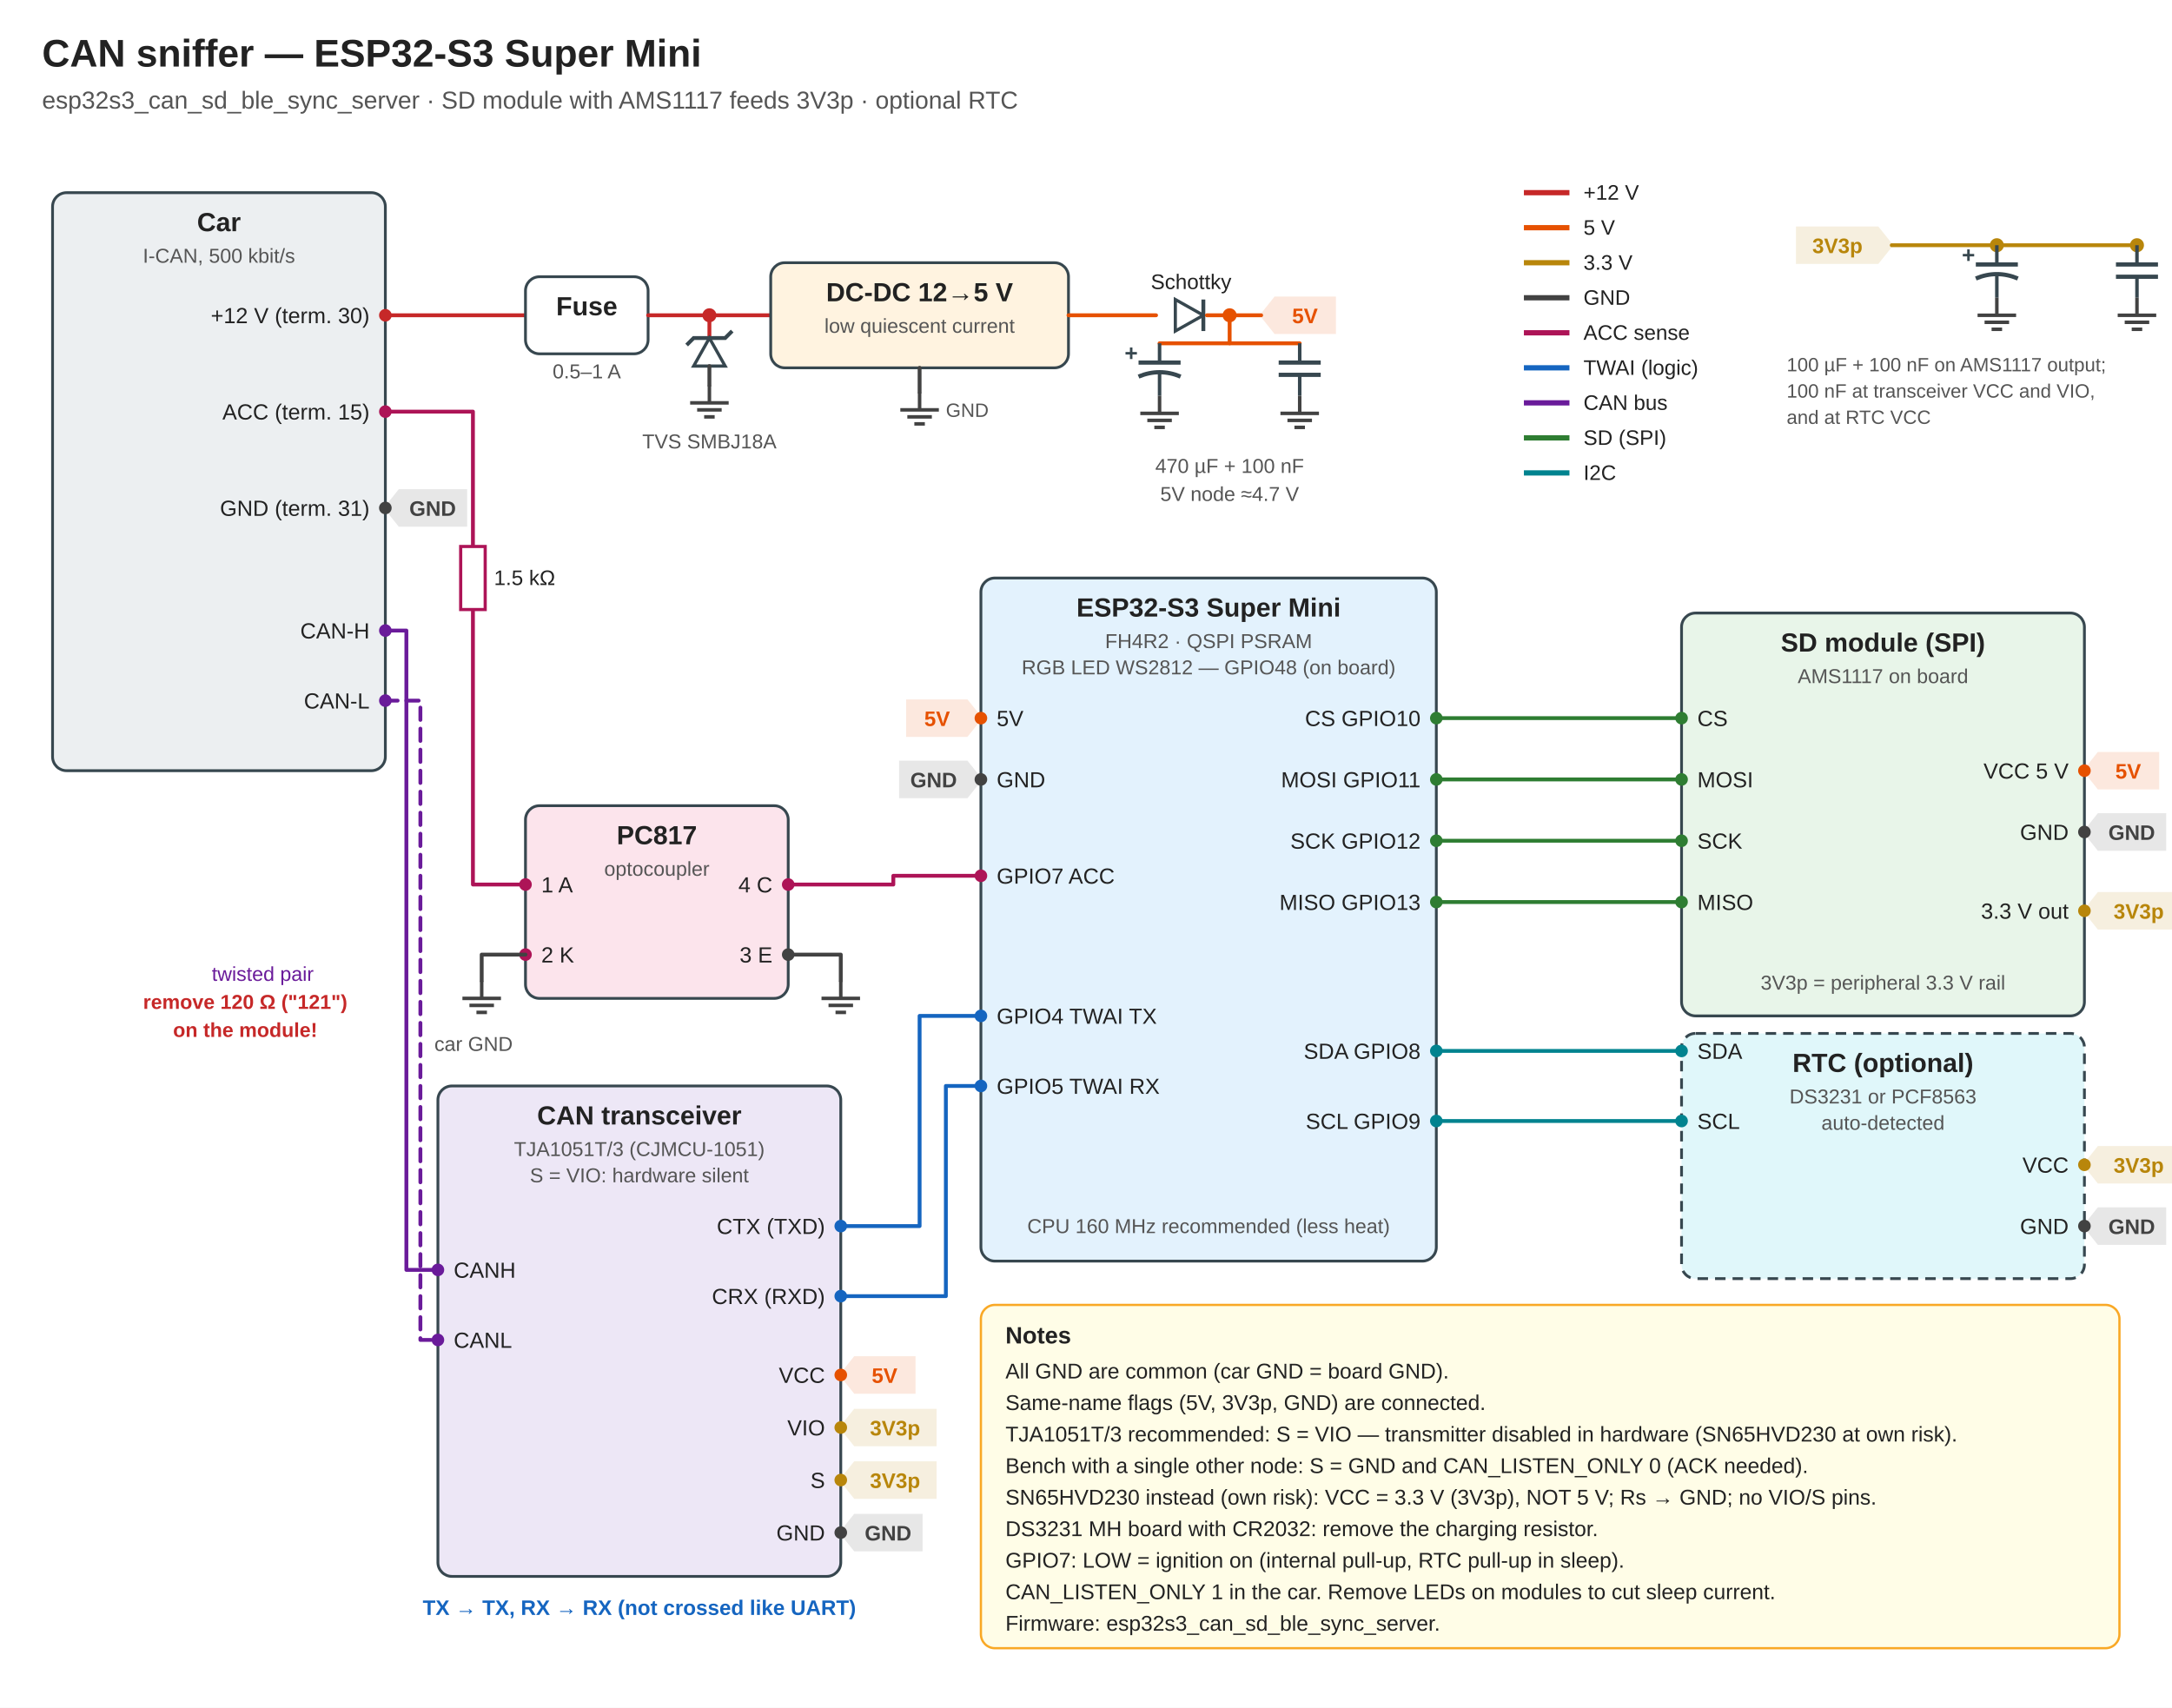
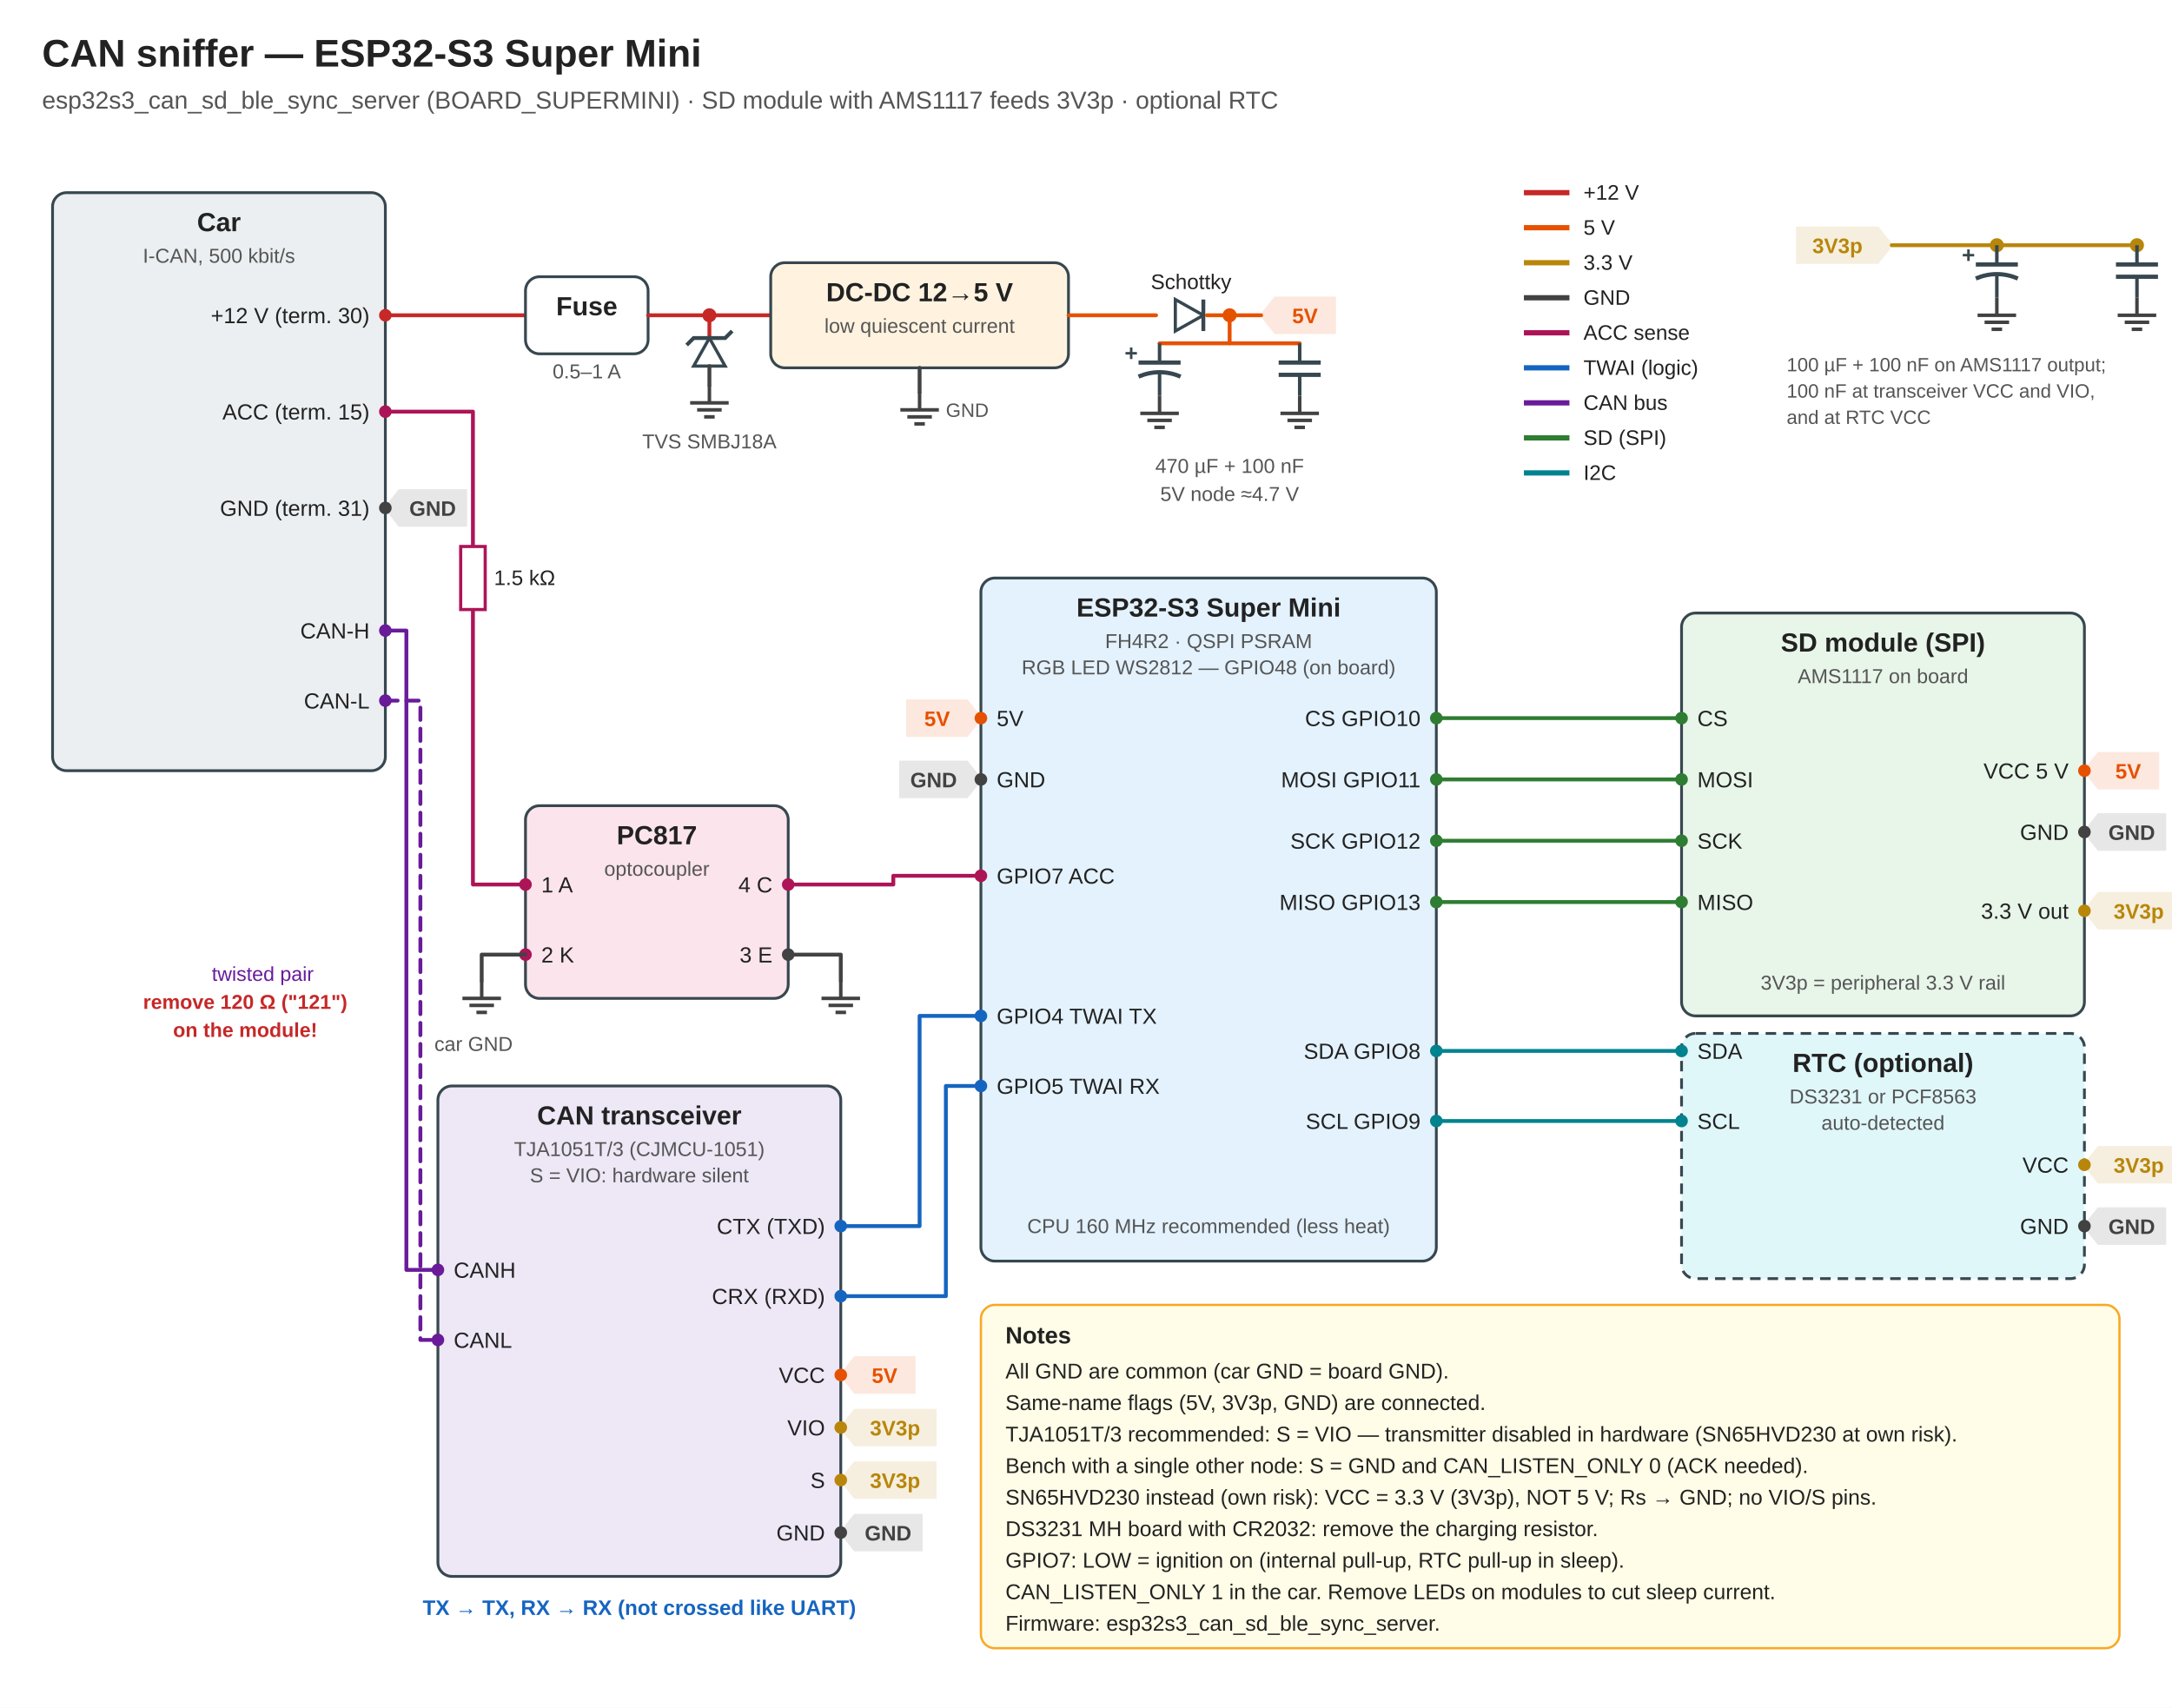
<svg xmlns="http://www.w3.org/2000/svg" width="1240" height="975" viewBox="0 0 1240 975">
  <rect x="0" y="0" width="1240" height="975" fill="#ffffff" />
  <text x="24" y="38" font-family="Segoe UI, Arial, sans-serif" font-size="22" fill="#222" text-anchor="start" font-weight="bold">CAN sniffer — ESP32-S3 Super Mini</text>
-   <text x="24" y="62" font-family="Segoe UI, Arial, sans-serif" font-size="14" fill="#555" text-anchor="start" font-weight="normal">esp32s3_can_sd_ble_sync_server · SD module with AMS1117 feeds 3V3p · optional RTC</text>
+   <text x="24" y="62" font-family="Segoe UI, Arial, sans-serif" font-size="14" fill="#555" text-anchor="start" font-weight="normal">
+     <tspan>esp32s3_can_sd_ble_sync_server (BOARD_SUPERMINI)</tspan> · SD module with AMS1117 feeds 3V3p · optional RTC</text>
  <rect x="30" y="110" width="190" height="330" rx="8" fill="#eceff1" stroke="#37474f" stroke-width="1.6" />
  <text x="125.0" y="132" font-family="Segoe UI, Arial, sans-serif" font-size="15" fill="#222" text-anchor="middle" font-weight="bold">Car</text>
  <text x="125.0" y="150" font-family="Segoe UI, Arial, sans-serif" font-size="11.5" fill="#555" text-anchor="middle" font-weight="normal">I-CAN, 500 kbit/s</text>
  <circle cx="220" cy="180" r="3.6" fill="#c62828" />
  <text x="211" y="184.5" font-family="Segoe UI, Arial, sans-serif" font-size="12.5" fill="#222" text-anchor="end" font-weight="normal">+12 V (term. 30)</text>
  <circle cx="220" cy="235" r="3.6" fill="#ad1457" />
  <text x="211" y="239.5" font-family="Segoe UI, Arial, sans-serif" font-size="12.5" fill="#222" text-anchor="end" font-weight="normal">ACC (term. 15)</text>
  <circle cx="220" cy="290" r="3.6" fill="#424242" />
  <text x="211" y="294.5" font-family="Segoe UI, Arial, sans-serif" font-size="12.5" fill="#222" text-anchor="end" font-weight="normal">GND (term. 31)</text>
  <circle cx="220" cy="360" r="3.6" fill="#6a1b9a" />
  <text x="211" y="364.5" font-family="Segoe UI, Arial, sans-serif" font-size="12.5" fill="#222" text-anchor="end" font-weight="normal">CAN-H</text>
  <circle cx="220" cy="400" r="3.6" fill="#6a1b9a" />
  <text x="211" y="404.5" font-family="Segoe UI, Arial, sans-serif" font-size="12.5" fill="#222" text-anchor="end" font-weight="normal">CAN-L</text>
  <polygon points="220,290 228,280 266,280 266,300 228,300" fill="#424242" opacity="0.13" stroke="#424242" stroke-width="1.4" />
  <text x="247.0" y="294.5" font-family="Segoe UI, Arial, sans-serif" font-size="12" fill="#424242" text-anchor="middle" font-weight="bold">GND</text>
  <polyline points="220,180 300,180" fill="none" stroke="#c62828" stroke-width="2.2" stroke-linejoin="round" stroke-linecap="round" />
  <rect x="300" y="158" width="70" height="44" rx="8" fill="#fff" stroke="#37474f" stroke-width="1.6" />
  <text x="335.0" y="180" font-family="Segoe UI, Arial, sans-serif" font-size="15" fill="#222" text-anchor="middle" font-weight="bold">Fuse</text>
  <text x="335" y="216" font-family="Segoe UI, Arial, sans-serif" font-size="11.5" fill="#555" text-anchor="middle" font-weight="normal">0.5–1 A</text>
  <polyline points="370,180 440,180" fill="none" stroke="#c62828" stroke-width="2.2" stroke-linejoin="round" stroke-linecap="round" />
  <circle cx="405" cy="180" r="4" fill="#c62828" />
  <polyline points="405,180 405,192" fill="none" stroke="#c62828" stroke-width="2.2" stroke-linejoin="round" stroke-linecap="round" />
  <polygon points="396,209 414,209 405,193" fill="#fff" stroke="#37474f" stroke-width="1.8" />
  <polyline points="392,197 396,193 414,193 418,189" fill="none" stroke="#37474f" stroke-width="2.2" />
  <polyline points="405,209 405,220" fill="none" stroke="#424242" stroke-width="2.2" stroke-linejoin="round" stroke-linecap="round" />
  <line x1="405" y1="220" x2="405" y2="230" stroke="#424242" stroke-width="2" />
  <line x1="394" y1="230" x2="416" y2="230" stroke="#424242" stroke-width="2" />
  <line x1="398" y1="234" x2="412" y2="234" stroke="#424242" stroke-width="2" />
  <line x1="402" y1="238" x2="408" y2="238" stroke="#424242" stroke-width="2" />
  <text x="405" y="256" font-family="Segoe UI, Arial, sans-serif" font-size="11.5" fill="#555" text-anchor="middle" font-weight="normal">TVS SMBJ18A</text>
  <rect x="440" y="150" width="170" height="60" rx="8" fill="#fff3e0" stroke="#37474f" stroke-width="1.6" />
  <text x="525.0" y="172" font-family="Segoe UI, Arial, sans-serif" font-size="15" fill="#222" text-anchor="middle" font-weight="bold">DC-DC 12→5 V</text>
  <text x="525.0" y="190" font-family="Segoe UI, Arial, sans-serif" font-size="11.5" fill="#555" text-anchor="middle" font-weight="normal">low quiescent current</text>
  <polyline points="525,210 525,224" fill="none" stroke="#424242" stroke-width="2.2" stroke-linejoin="round" stroke-linecap="round" />
  <line x1="525" y1="224" x2="525" y2="234" stroke="#424242" stroke-width="2" />
  <line x1="514" y1="234" x2="536" y2="234" stroke="#424242" stroke-width="2" />
  <line x1="518" y1="238" x2="532" y2="238" stroke="#424242" stroke-width="2" />
  <line x1="522" y1="242" x2="528" y2="242" stroke="#424242" stroke-width="2" />
  <text x="540" y="238" font-family="Segoe UI, Arial, sans-serif" font-size="11" fill="#555" text-anchor="start" font-weight="normal">GND</text>
  <polyline points="610,180 660,180" fill="none" stroke="#e65100" stroke-width="2.2" stroke-linejoin="round" stroke-linecap="round" />
  <polygon points="671,171 671,189 687,180" fill="#fff" stroke="#37474f" stroke-width="1.8" />
  <line x1="687" y1="171" x2="687" y2="189" stroke="#37474f" stroke-width="2.2" />
  <text x="680" y="165" font-family="Segoe UI, Arial, sans-serif" font-size="12" fill="#222" text-anchor="middle" font-weight="normal">Schottky</text>
  <polyline points="689,180 720,180" fill="none" stroke="#e65100" stroke-width="2.2" stroke-linejoin="round" stroke-linecap="round" />
  <text x="702" y="286" font-family="Segoe UI, Arial, sans-serif" font-size="11.5" fill="#555" text-anchor="middle" font-weight="normal">5V node ≈4.7 V</text>
  <circle cx="702" cy="180" r="4" fill="#e65100" />
  <polyline points="702,180 702,196 662,196" fill="none" stroke="#e65100" stroke-width="2.2" stroke-linejoin="round" stroke-linecap="round" />
  <polyline points="702,196 742,196" fill="none" stroke="#e65100" stroke-width="2.2" stroke-linejoin="round" stroke-linecap="round" />
  <line x1="662" y1="196" x2="662" y2="207" stroke="#37474f" stroke-width="2" />
  <line x1="650" y1="207" x2="674" y2="207" stroke="#37474f" stroke-width="2.4" />
  <path d="M 650 215 Q 662 210 674 215" fill="none" stroke="#37474f" stroke-width="2.4" />
  <line x1="662" y1="213" x2="662" y2="226" stroke="#37474f" stroke-width="2" />
  <text x="680" y="216" font-family="Segoe UI, Arial, sans-serif" font-size="12" fill="#222" text-anchor="start" font-weight="normal" />
  <text x="642" y="206" font-family="Segoe UI, Arial, sans-serif" font-size="13" fill="#37474f" text-anchor="start" font-weight="bold">+</text>
  <line x1="742" y1="196" x2="742" y2="207" stroke="#37474f" stroke-width="2" />
  <line x1="730" y1="207" x2="754" y2="207" stroke="#37474f" stroke-width="2.4" />
  <line x1="730" y1="214" x2="754" y2="214" stroke="#37474f" stroke-width="2.4" />
  <line x1="742" y1="214" x2="742" y2="226" stroke="#37474f" stroke-width="2" />
  <line x1="662" y1="226" x2="662" y2="236" stroke="#424242" stroke-width="2" />
  <line x1="651" y1="236" x2="673" y2="236" stroke="#424242" stroke-width="2" />
  <line x1="655" y1="240" x2="669" y2="240" stroke="#424242" stroke-width="2" />
  <line x1="659" y1="244" x2="665" y2="244" stroke="#424242" stroke-width="2" />
  <line x1="742" y1="226" x2="742" y2="236" stroke="#424242" stroke-width="2" />
  <line x1="731" y1="236" x2="753" y2="236" stroke="#424242" stroke-width="2" />
  <line x1="735" y1="240" x2="749" y2="240" stroke="#424242" stroke-width="2" />
  <line x1="739" y1="244" x2="745" y2="244" stroke="#424242" stroke-width="2" />
  <text x="702" y="270" font-family="Segoe UI, Arial, sans-serif" font-size="11.5" fill="#555" text-anchor="middle" font-weight="normal">470 µF + 100 nF</text>
  <polygon points="720,180 728,170 762,170 762,190 728,190" fill="#e65100" opacity="0.13" stroke="#e65100" stroke-width="1.4" />
  <text x="745.0" y="184.5" font-family="Segoe UI, Arial, sans-serif" font-size="12" fill="#e65100" text-anchor="middle" font-weight="bold">5V</text>
  <rect x="560" y="330" width="260" height="390" rx="8" fill="#e3f2fd" stroke="#37474f" stroke-width="1.6" />
  <text x="690.0" y="352" font-family="Segoe UI, Arial, sans-serif" font-size="15" fill="#222" text-anchor="middle" font-weight="bold">ESP32-S3 Super Mini</text>
  <text x="690.0" y="370" font-family="Segoe UI, Arial, sans-serif" font-size="11.5" fill="#555" text-anchor="middle" font-weight="normal">FH4R2 · QSPI PSRAM</text>
  <text x="690.0" y="385" font-family="Segoe UI, Arial, sans-serif" font-size="11.5" fill="#555" text-anchor="middle" font-weight="normal">RGB LED WS2812 — GPIO48 (on board)</text>
  <circle cx="560" cy="410" r="3.6" fill="#e65100" />
  <text x="569" y="414.5" font-family="Segoe UI, Arial, sans-serif" font-size="12.5" fill="#222" text-anchor="start" font-weight="normal">5V</text>
  <polygon points="560,410 552,400 518,400 518,420 552,420" fill="#e65100" opacity="0.13" stroke="#e65100" stroke-width="1.4" />
  <text x="535.0" y="414.5" font-family="Segoe UI, Arial, sans-serif" font-size="12" fill="#e65100" text-anchor="middle" font-weight="bold">5V</text>
  <circle cx="560" cy="445" r="3.6" fill="#424242" />
  <text x="569" y="449.5" font-family="Segoe UI, Arial, sans-serif" font-size="12.5" fill="#222" text-anchor="start" font-weight="normal">GND</text>
  <polygon points="560,445 552,435 514,435 514,455 552,455" fill="#424242" opacity="0.13" stroke="#424242" stroke-width="1.4" />
  <text x="533.0" y="449.5" font-family="Segoe UI, Arial, sans-serif" font-size="12" fill="#424242" text-anchor="middle" font-weight="bold">GND</text>
  <circle cx="560" cy="500" r="3.6" fill="#ad1457" />
  <text x="569" y="504.5" font-family="Segoe UI, Arial, sans-serif" font-size="12.5" fill="#222" text-anchor="start" font-weight="normal">GPIO7  ACC</text>
  <circle cx="560" cy="580" r="3.6" fill="#1565c0" />
  <text x="569" y="584.5" font-family="Segoe UI, Arial, sans-serif" font-size="12.5" fill="#222" text-anchor="start" font-weight="normal">GPIO4  TWAI TX</text>
  <circle cx="560" cy="620" r="3.6" fill="#1565c0" />
  <text x="569" y="624.5" font-family="Segoe UI, Arial, sans-serif" font-size="12.5" fill="#222" text-anchor="start" font-weight="normal">GPIO5  TWAI RX</text>
  <circle cx="820" cy="410" r="3.6" fill="#2e7d32" />
  <text x="811" y="414.5" font-family="Segoe UI, Arial, sans-serif" font-size="12.5" fill="#222" text-anchor="end" font-weight="normal">CS  GPIO10</text>
  <circle cx="820" cy="445" r="3.6" fill="#2e7d32" />
  <text x="811" y="449.5" font-family="Segoe UI, Arial, sans-serif" font-size="12.5" fill="#222" text-anchor="end" font-weight="normal">MOSI  GPIO11</text>
  <circle cx="820" cy="480" r="3.6" fill="#2e7d32" />
  <text x="811" y="484.5" font-family="Segoe UI, Arial, sans-serif" font-size="12.5" fill="#222" text-anchor="end" font-weight="normal">SCK  GPIO12</text>
  <circle cx="820" cy="515" r="3.6" fill="#2e7d32" />
  <text x="811" y="519.5" font-family="Segoe UI, Arial, sans-serif" font-size="12.5" fill="#222" text-anchor="end" font-weight="normal">MISO  GPIO13</text>
  <circle cx="820" cy="600" r="3.6" fill="#00838f" />
  <text x="811" y="604.5" font-family="Segoe UI, Arial, sans-serif" font-size="12.5" fill="#222" text-anchor="end" font-weight="normal">SDA  GPIO8</text>
  <circle cx="820" cy="640" r="3.6" fill="#00838f" />
  <text x="811" y="644.5" font-family="Segoe UI, Arial, sans-serif" font-size="12.5" fill="#222" text-anchor="end" font-weight="normal">SCL  GPIO9</text>
  <text x="690.0" y="704" font-family="Segoe UI, Arial, sans-serif" font-size="11.5" fill="#555" text-anchor="middle" font-weight="normal">CPU 160 MHz recommended (less heat)</text>
  <rect x="300" y="460" width="150" height="110" rx="8" fill="#fce4ec" stroke="#37474f" stroke-width="1.6" />
  <text x="375.0" y="482" font-family="Segoe UI, Arial, sans-serif" font-size="15" fill="#222" text-anchor="middle" font-weight="bold">PC817</text>
  <text x="375.0" y="500" font-family="Segoe UI, Arial, sans-serif" font-size="11.5" fill="#555" text-anchor="middle" font-weight="normal">optocoupler</text>
  <circle cx="300" cy="505" r="3.6" fill="#ad1457" />
  <text x="309" y="509.5" font-family="Segoe UI, Arial, sans-serif" font-size="12.5" fill="#222" text-anchor="start" font-weight="normal">1 A</text>
  <circle cx="300" cy="545" r="3.6" fill="#ad1457" />
  <text x="309" y="549.5" font-family="Segoe UI, Arial, sans-serif" font-size="12.5" fill="#222" text-anchor="start" font-weight="normal">2 K</text>
  <circle cx="450" cy="505" r="3.6" fill="#ad1457" />
  <text x="441" y="509.5" font-family="Segoe UI, Arial, sans-serif" font-size="12.5" fill="#222" text-anchor="end" font-weight="normal">4 C</text>
  <circle cx="450" cy="545" r="3.6" fill="#424242" />
  <text x="441" y="549.5" font-family="Segoe UI, Arial, sans-serif" font-size="12.5" fill="#222" text-anchor="end" font-weight="normal">3 E</text>
  <polyline points="220,235 270,235 270,505 300,505" fill="none" stroke="#ad1457" stroke-width="2.2" stroke-linejoin="round" stroke-linecap="round" />
  <rect x="263" y="312" width="14" height="36" fill="#fff" stroke="#ad1457" stroke-width="1.8" />
  <text x="282" y="334" font-family="Segoe UI, Arial, sans-serif" font-size="12" fill="#222" text-anchor="start" font-weight="normal">1.5 kΩ</text>
  <polyline points="300,545 275,545 275,560" fill="none" stroke="#424242" stroke-width="2.2" stroke-linejoin="round" stroke-linecap="round" />
  <line x1="275" y1="560" x2="275" y2="570" stroke="#424242" stroke-width="2" />
  <line x1="264" y1="570" x2="286" y2="570" stroke="#424242" stroke-width="2" />
  <line x1="268" y1="574" x2="282" y2="574" stroke="#424242" stroke-width="2" />
  <line x1="272" y1="578" x2="278" y2="578" stroke="#424242" stroke-width="2" />
  <text x="248" y="600" font-family="Segoe UI, Arial, sans-serif" font-size="11.5" fill="#555" text-anchor="start" font-weight="normal">car GND</text>
  <polyline points="450,505 510,505 510,500 560,500" fill="none" stroke="#ad1457" stroke-width="2.2" stroke-linejoin="round" stroke-linecap="round" />
  <polyline points="450,545 480,545 480,560" fill="none" stroke="#424242" stroke-width="2.2" stroke-linejoin="round" stroke-linecap="round" />
  <line x1="480" y1="560" x2="480" y2="570" stroke="#424242" stroke-width="2" />
  <line x1="469" y1="570" x2="491" y2="570" stroke="#424242" stroke-width="2" />
  <line x1="473" y1="574" x2="487" y2="574" stroke="#424242" stroke-width="2" />
  <line x1="477" y1="578" x2="483" y2="578" stroke="#424242" stroke-width="2" />
  <rect x="250" y="620" width="230" height="280" rx="8" fill="#ede7f6" stroke="#37474f" stroke-width="1.6" />
  <text x="365.0" y="642" font-family="Segoe UI, Arial, sans-serif" font-size="15" fill="#222" text-anchor="middle" font-weight="bold">CAN transceiver</text>
  <text x="365.0" y="660" font-family="Segoe UI, Arial, sans-serif" font-size="11.5" fill="#555" text-anchor="middle" font-weight="normal">TJA1051T/3 (CJMCU-1051)</text>
  <text x="365.0" y="675" font-family="Segoe UI, Arial, sans-serif" font-size="11.5" fill="#555" text-anchor="middle" font-weight="normal">S = VIO: hardware silent</text>
  <circle cx="250" cy="725" r="3.6" fill="#6a1b9a" />
  <text x="259" y="729.5" font-family="Segoe UI, Arial, sans-serif" font-size="12.5" fill="#222" text-anchor="start" font-weight="normal">CANH</text>
  <circle cx="250" cy="765" r="3.6" fill="#6a1b9a" />
  <text x="259" y="769.5" font-family="Segoe UI, Arial, sans-serif" font-size="12.5" fill="#222" text-anchor="start" font-weight="normal">CANL</text>
  <circle cx="480" cy="700" r="3.6" fill="#1565c0" />
  <text x="471" y="704.5" font-family="Segoe UI, Arial, sans-serif" font-size="12.5" fill="#222" text-anchor="end" font-weight="normal">CTX (TXD)</text>
  <circle cx="480" cy="740" r="3.6" fill="#1565c0" />
  <text x="471" y="744.5" font-family="Segoe UI, Arial, sans-serif" font-size="12.5" fill="#222" text-anchor="end" font-weight="normal">CRX (RXD)</text>
  <circle cx="480" cy="785" r="3.6" fill="#e65100" />
  <text x="471" y="789.5" font-family="Segoe UI, Arial, sans-serif" font-size="12.5" fill="#222" text-anchor="end" font-weight="normal">VCC</text>
  <polygon points="480,785 488,775 522,775 522,795 488,795" fill="#e65100" opacity="0.13" stroke="#e65100" stroke-width="1.4" />
  <text x="505.0" y="789.5" font-family="Segoe UI, Arial, sans-serif" font-size="12" fill="#e65100" text-anchor="middle" font-weight="bold">5V</text>
  <circle cx="480" cy="815" r="3.6" fill="#b8860b" />
  <text x="471" y="819.5" font-family="Segoe UI, Arial, sans-serif" font-size="12.5" fill="#222" text-anchor="end" font-weight="normal">VIO</text>
  <polygon points="480,815 488,805 534,805 534,825 488,825" fill="#b8860b" opacity="0.13" stroke="#b8860b" stroke-width="1.4" />
  <text x="511.0" y="819.5" font-family="Segoe UI, Arial, sans-serif" font-size="12" fill="#b8860b" text-anchor="middle" font-weight="bold">3V3p</text>
  <circle cx="480" cy="845" r="3.6" fill="#b8860b" />
  <text x="471" y="849.5" font-family="Segoe UI, Arial, sans-serif" font-size="12.5" fill="#222" text-anchor="end" font-weight="normal">S</text>
  <polygon points="480,845 488,835 534,835 534,855 488,855" fill="#b8860b" opacity="0.13" stroke="#b8860b" stroke-width="1.4" />
  <text x="511.0" y="849.5" font-family="Segoe UI, Arial, sans-serif" font-size="12" fill="#b8860b" text-anchor="middle" font-weight="bold">3V3p</text>
  <circle cx="480" cy="875" r="3.6" fill="#424242" />
  <text x="471" y="879.5" font-family="Segoe UI, Arial, sans-serif" font-size="12.5" fill="#222" text-anchor="end" font-weight="normal">GND</text>
  <polygon points="480,875 488,865 526,865 526,885 488,885" fill="#424242" opacity="0.13" stroke="#424242" stroke-width="1.4" />
  <text x="507.0" y="879.5" font-family="Segoe UI, Arial, sans-serif" font-size="12" fill="#424242" text-anchor="middle" font-weight="bold">GND</text>
  <polyline points="220,360 232,360 232,725 250,725" fill="none" stroke="#6a1b9a" stroke-width="2.2" stroke-linejoin="round" stroke-linecap="round" />
  <polyline points="220,400 240,400 240,765 250,765" fill="none" stroke="#6a1b9a" stroke-width="2.2" stroke-linejoin="round" stroke-linecap="round" stroke-dasharray="7,5" />
  <text x="150" y="560" font-family="Segoe UI, Arial, sans-serif" font-size="11.5" fill="#6a1b9a" text-anchor="middle" font-weight="normal">twisted pair</text>
  <text x="140" y="576" font-family="Segoe UI, Arial, sans-serif" font-size="11.5" fill="#c62828" text-anchor="middle" font-weight="bold">remove 120 Ω ("121")</text>
  <text x="140" y="592" font-family="Segoe UI, Arial, sans-serif" font-size="11.5" fill="#c62828" text-anchor="middle" font-weight="bold">on the module!</text>
  <polyline points="560,580 525,580 525,700 480,700" fill="none" stroke="#1565c0" stroke-width="2.2" stroke-linejoin="round" stroke-linecap="round" />
  <polyline points="560,620 540,620 540,740 480,740" fill="none" stroke="#1565c0" stroke-width="2.2" stroke-linejoin="round" stroke-linecap="round" />
  <text x="365" y="922" font-family="Segoe UI, Arial, sans-serif" font-size="12" fill="#1565c0" text-anchor="middle" font-weight="bold">TX → TX, RX → RX (not crossed like UART)</text>
  <rect x="960" y="350" width="230" height="230" rx="8" fill="#e8f5e9" stroke="#37474f" stroke-width="1.6" />
  <text x="1075.0" y="372" font-family="Segoe UI, Arial, sans-serif" font-size="15" fill="#222" text-anchor="middle" font-weight="bold">SD module (SPI)</text>
  <text x="1075.0" y="390" font-family="Segoe UI, Arial, sans-serif" font-size="11.5" fill="#555" text-anchor="middle" font-weight="normal">AMS1117 on board</text>
  <circle cx="960" cy="410" r="3.6" fill="#2e7d32" />
  <text x="969" y="414.5" font-family="Segoe UI, Arial, sans-serif" font-size="12.5" fill="#222" text-anchor="start" font-weight="normal">CS</text>
  <polyline points="820,410 960,410" fill="none" stroke="#2e7d32" stroke-width="2.2" stroke-linejoin="round" stroke-linecap="round" />
  <circle cx="960" cy="445" r="3.6" fill="#2e7d32" />
  <text x="969" y="449.5" font-family="Segoe UI, Arial, sans-serif" font-size="12.5" fill="#222" text-anchor="start" font-weight="normal">MOSI</text>
  <polyline points="820,445 960,445" fill="none" stroke="#2e7d32" stroke-width="2.2" stroke-linejoin="round" stroke-linecap="round" />
  <circle cx="960" cy="480" r="3.6" fill="#2e7d32" />
  <text x="969" y="484.5" font-family="Segoe UI, Arial, sans-serif" font-size="12.5" fill="#222" text-anchor="start" font-weight="normal">SCK</text>
  <polyline points="820,480 960,480" fill="none" stroke="#2e7d32" stroke-width="2.2" stroke-linejoin="round" stroke-linecap="round" />
  <circle cx="960" cy="515" r="3.6" fill="#2e7d32" />
  <text x="969" y="519.5" font-family="Segoe UI, Arial, sans-serif" font-size="12.5" fill="#222" text-anchor="start" font-weight="normal">MISO</text>
  <polyline points="820,515 960,515" fill="none" stroke="#2e7d32" stroke-width="2.2" stroke-linejoin="round" stroke-linecap="round" />
  <circle cx="1190" cy="440" r="3.6" fill="#e65100" />
  <text x="1181" y="444.5" font-family="Segoe UI, Arial, sans-serif" font-size="12.5" fill="#222" text-anchor="end" font-weight="normal">VCC 5 V</text>
  <polygon points="1190,440 1198,430 1232,430 1232,450 1198,450" fill="#e65100" opacity="0.13" stroke="#e65100" stroke-width="1.4" />
  <text x="1215.0" y="444.5" font-family="Segoe UI, Arial, sans-serif" font-size="12" fill="#e65100" text-anchor="middle" font-weight="bold">5V</text>
  <circle cx="1190" cy="475" r="3.6" fill="#424242" />
  <text x="1181" y="479.5" font-family="Segoe UI, Arial, sans-serif" font-size="12.5" fill="#222" text-anchor="end" font-weight="normal">GND</text>
  <polygon points="1190,475 1198,465 1236,465 1236,485 1198,485" fill="#424242" opacity="0.13" stroke="#424242" stroke-width="1.4" />
  <text x="1217.0" y="479.5" font-family="Segoe UI, Arial, sans-serif" font-size="12" fill="#424242" text-anchor="middle" font-weight="bold">GND</text>
  <circle cx="1190" cy="520" r="3.6" fill="#b8860b" />
  <text x="1181" y="524.5" font-family="Segoe UI, Arial, sans-serif" font-size="12.5" fill="#222" text-anchor="end" font-weight="normal">3.3 V out</text>
  <polygon points="1190,520 1198,510 1244,510 1244,530 1198,530" fill="#b8860b" opacity="0.13" stroke="#b8860b" stroke-width="1.4" />
  <text x="1221.0" y="524.5" font-family="Segoe UI, Arial, sans-serif" font-size="12" fill="#b8860b" text-anchor="middle" font-weight="bold">3V3p</text>
  <text x="1075" y="565" font-family="Segoe UI, Arial, sans-serif" font-size="11.5" fill="#555" text-anchor="middle" font-weight="normal">3V3p = peripheral 3.3 V rail</text>
  <rect x="960" y="590" width="230" height="140" rx="8" fill="#e0f7fa" stroke="#37474f" stroke-width="1.6" stroke-dasharray="6,4" />
  <text x="1075.0" y="612" font-family="Segoe UI, Arial, sans-serif" font-size="15" fill="#222" text-anchor="middle" font-weight="bold">RTC (optional)</text>
  <text x="1075.0" y="630" font-family="Segoe UI, Arial, sans-serif" font-size="11.5" fill="#555" text-anchor="middle" font-weight="normal">DS3231 or PCF8563</text>
  <text x="1075.0" y="645" font-family="Segoe UI, Arial, sans-serif" font-size="11.5" fill="#555" text-anchor="middle" font-weight="normal">auto-detected</text>
  <circle cx="960" cy="600" r="3.6" fill="#00838f" />
  <text x="969" y="604.5" font-family="Segoe UI, Arial, sans-serif" font-size="12.5" fill="#222" text-anchor="start" font-weight="normal">SDA</text>
  <polyline points="820,600 960,600" fill="none" stroke="#00838f" stroke-width="2.2" stroke-linejoin="round" stroke-linecap="round" />
  <circle cx="960" cy="640" r="3.6" fill="#00838f" />
  <text x="969" y="644.5" font-family="Segoe UI, Arial, sans-serif" font-size="12.5" fill="#222" text-anchor="start" font-weight="normal">SCL</text>
  <polyline points="820,640 960,640" fill="none" stroke="#00838f" stroke-width="2.2" stroke-linejoin="round" stroke-linecap="round" />
  <circle cx="1190" cy="665" r="3.6" fill="#b8860b" />
  <text x="1181" y="669.5" font-family="Segoe UI, Arial, sans-serif" font-size="12.5" fill="#222" text-anchor="end" font-weight="normal">VCC</text>
  <polygon points="1190,665 1198,655 1244,655 1244,675 1198,675" fill="#b8860b" opacity="0.13" stroke="#b8860b" stroke-width="1.4" />
  <text x="1221.0" y="669.5" font-family="Segoe UI, Arial, sans-serif" font-size="12" fill="#b8860b" text-anchor="middle" font-weight="bold">3V3p</text>
  <circle cx="1190" cy="700" r="3.6" fill="#424242" />
  <text x="1181" y="704.5" font-family="Segoe UI, Arial, sans-serif" font-size="12.5" fill="#222" text-anchor="end" font-weight="normal">GND</text>
  <polygon points="1190,700 1198,690 1236,690 1236,710 1198,710" fill="#424242" opacity="0.13" stroke="#424242" stroke-width="1.4" />
  <text x="1217.0" y="704.5" font-family="Segoe UI, Arial, sans-serif" font-size="12" fill="#424242" text-anchor="middle" font-weight="bold">GND</text>
  <polygon points="1080,140 1072,130 1026,130 1026,150 1072,150" fill="#b8860b" opacity="0.13" stroke="#b8860b" stroke-width="1.4" />
  <text x="1049.0" y="144.5" font-family="Segoe UI, Arial, sans-serif" font-size="12" fill="#b8860b" text-anchor="middle" font-weight="bold">3V3p</text>
  <polyline points="1080,140 1220,140" fill="none" stroke="#b8860b" stroke-width="2.2" stroke-linejoin="round" stroke-linecap="round" />
  <circle cx="1140" cy="140" r="4" fill="#b8860b" />
  <line x1="1140" y1="140" x2="1140" y2="151" stroke="#37474f" stroke-width="2" />
  <line x1="1128" y1="151" x2="1152" y2="151" stroke="#37474f" stroke-width="2.4" />
  <path d="M 1128 159 Q 1140 154 1152 159" fill="none" stroke="#37474f" stroke-width="2.4" />
  <line x1="1140" y1="157" x2="1140" y2="170" stroke="#37474f" stroke-width="2" />
  <text x="1158" y="160" font-family="Segoe UI, Arial, sans-serif" font-size="12" fill="#222" text-anchor="start" font-weight="normal" />
  <text x="1120" y="150" font-family="Segoe UI, Arial, sans-serif" font-size="13" fill="#37474f" text-anchor="start" font-weight="bold">+</text>
  <line x1="1140" y1="170" x2="1140" y2="180" stroke="#424242" stroke-width="2" />
  <line x1="1129" y1="180" x2="1151" y2="180" stroke="#424242" stroke-width="2" />
  <line x1="1133" y1="184" x2="1147" y2="184" stroke="#424242" stroke-width="2" />
  <line x1="1137" y1="188" x2="1143" y2="188" stroke="#424242" stroke-width="2" />
  <circle cx="1220" cy="140" r="4" fill="#b8860b" />
  <line x1="1220" y1="140" x2="1220" y2="151" stroke="#37474f" stroke-width="2" />
  <line x1="1208" y1="151" x2="1232" y2="151" stroke="#37474f" stroke-width="2.4" />
  <line x1="1208" y1="158" x2="1232" y2="158" stroke="#37474f" stroke-width="2.4" />
  <line x1="1220" y1="158" x2="1220" y2="170" stroke="#37474f" stroke-width="2" />
  <line x1="1220" y1="170" x2="1220" y2="180" stroke="#424242" stroke-width="2" />
  <line x1="1209" y1="180" x2="1231" y2="180" stroke="#424242" stroke-width="2" />
  <line x1="1213" y1="184" x2="1227" y2="184" stroke="#424242" stroke-width="2" />
  <line x1="1217" y1="188" x2="1223" y2="188" stroke="#424242" stroke-width="2" />
  <text x="1020" y="212" font-family="Segoe UI, Arial, sans-serif" font-size="11" fill="#555" text-anchor="start" font-weight="normal">100 µF + 100 nF on AMS1117 output;</text>
  <text x="1020" y="227" font-family="Segoe UI, Arial, sans-serif" font-size="11" fill="#555" text-anchor="start" font-weight="normal">100 nF at transceiver VCC and VIO,</text>
  <text x="1020" y="242" font-family="Segoe UI, Arial, sans-serif" font-size="11" fill="#555" text-anchor="start" font-weight="normal">and at RTC VCC</text>
  <line x1="870" y1="110" x2="896" y2="110" stroke="#c62828" stroke-width="3" />
  <text x="904" y="114" font-family="Segoe UI, Arial, sans-serif" font-size="12" fill="#222" text-anchor="start" font-weight="normal">+12 V</text>
  <line x1="870" y1="130" x2="896" y2="130" stroke="#e65100" stroke-width="3" />
  <text x="904" y="134" font-family="Segoe UI, Arial, sans-serif" font-size="12" fill="#222" text-anchor="start" font-weight="normal">5 V</text>
  <line x1="870" y1="150" x2="896" y2="150" stroke="#b8860b" stroke-width="3" />
  <text x="904" y="154" font-family="Segoe UI, Arial, sans-serif" font-size="12" fill="#222" text-anchor="start" font-weight="normal">3.3 V</text>
  <line x1="870" y1="170" x2="896" y2="170" stroke="#424242" stroke-width="3" />
  <text x="904" y="174" font-family="Segoe UI, Arial, sans-serif" font-size="12" fill="#222" text-anchor="start" font-weight="normal">GND</text>
  <line x1="870" y1="190" x2="896" y2="190" stroke="#ad1457" stroke-width="3" />
  <text x="904" y="194" font-family="Segoe UI, Arial, sans-serif" font-size="12" fill="#222" text-anchor="start" font-weight="normal">ACC sense</text>
  <line x1="870" y1="210" x2="896" y2="210" stroke="#1565c0" stroke-width="3" />
  <text x="904" y="214" font-family="Segoe UI, Arial, sans-serif" font-size="12" fill="#222" text-anchor="start" font-weight="normal">TWAI (logic)</text>
  <line x1="870" y1="230" x2="896" y2="230" stroke="#6a1b9a" stroke-width="3" />
  <text x="904" y="234" font-family="Segoe UI, Arial, sans-serif" font-size="12" fill="#222" text-anchor="start" font-weight="normal">CAN bus</text>
  <line x1="870" y1="250" x2="896" y2="250" stroke="#2e7d32" stroke-width="3" />
  <text x="904" y="254" font-family="Segoe UI, Arial, sans-serif" font-size="12" fill="#222" text-anchor="start" font-weight="normal">SD (SPI)</text>
  <line x1="870" y1="270" x2="896" y2="270" stroke="#00838f" stroke-width="3" />
  <text x="904" y="274" font-family="Segoe UI, Arial, sans-serif" font-size="12" fill="#222" text-anchor="start" font-weight="normal">I2C</text>
  <rect x="560" y="745" width="650" height="196" rx="8" fill="#fffde7" stroke="#f9a825" stroke-width="1.3" />
  <text x="574" y="767" font-family="Segoe UI, Arial, sans-serif" font-size="13.5" fill="#222" text-anchor="start" font-weight="bold">Notes</text>
  <text x="574" y="787" font-family="Segoe UI, Arial, sans-serif" font-size="12.2" fill="#222" text-anchor="start" font-weight="normal">All GND are common (car GND = board GND).</text>
  <text x="574" y="805" font-family="Segoe UI, Arial, sans-serif" font-size="12.2" fill="#222" text-anchor="start" font-weight="normal">Same-name flags (5V, 3V3p, GND) are connected.</text>
  <text x="574" y="823" font-family="Segoe UI, Arial, sans-serif" font-size="12.2" fill="#222" text-anchor="start" font-weight="normal">TJA1051T/3 recommended: S = VIO — transmitter disabled in hardware (SN65HVD230 at own risk).</text>
  <text x="574" y="841" font-family="Segoe UI, Arial, sans-serif" font-size="12.2" fill="#222" text-anchor="start" font-weight="normal">Bench with a single other node: S = GND and CAN_LISTEN_ONLY 0 (ACK needed).</text>
  <text x="574" y="859" font-family="Segoe UI, Arial, sans-serif" font-size="12.2" fill="#222" text-anchor="start" font-weight="normal">SN65HVD230 instead (own risk): VCC = 3.3 V (3V3p), NOT 5 V; Rs → GND; no VIO/S pins.</text>
  <text x="574" y="877" font-family="Segoe UI, Arial, sans-serif" font-size="12.2" fill="#222" text-anchor="start" font-weight="normal">DS3231 MH board with CR2032: remove the charging resistor.</text>
  <text x="574" y="895" font-family="Segoe UI, Arial, sans-serif" font-size="12.2" fill="#222" text-anchor="start" font-weight="normal">GPIO7: LOW = ignition on (internal pull-up, RTC pull-up in sleep).</text>
  <text x="574" y="913" font-family="Segoe UI, Arial, sans-serif" font-size="12.2" fill="#222" text-anchor="start" font-weight="normal">CAN_LISTEN_ONLY 1 in the car. Remove LEDs on modules to cut sleep current.</text>
  <text x="574" y="931" font-family="Segoe UI, Arial, sans-serif" font-size="12.2" fill="#222" text-anchor="start" font-weight="normal">Firmware: esp32s3_can_sd_ble_sync_server.</text>
</svg>
